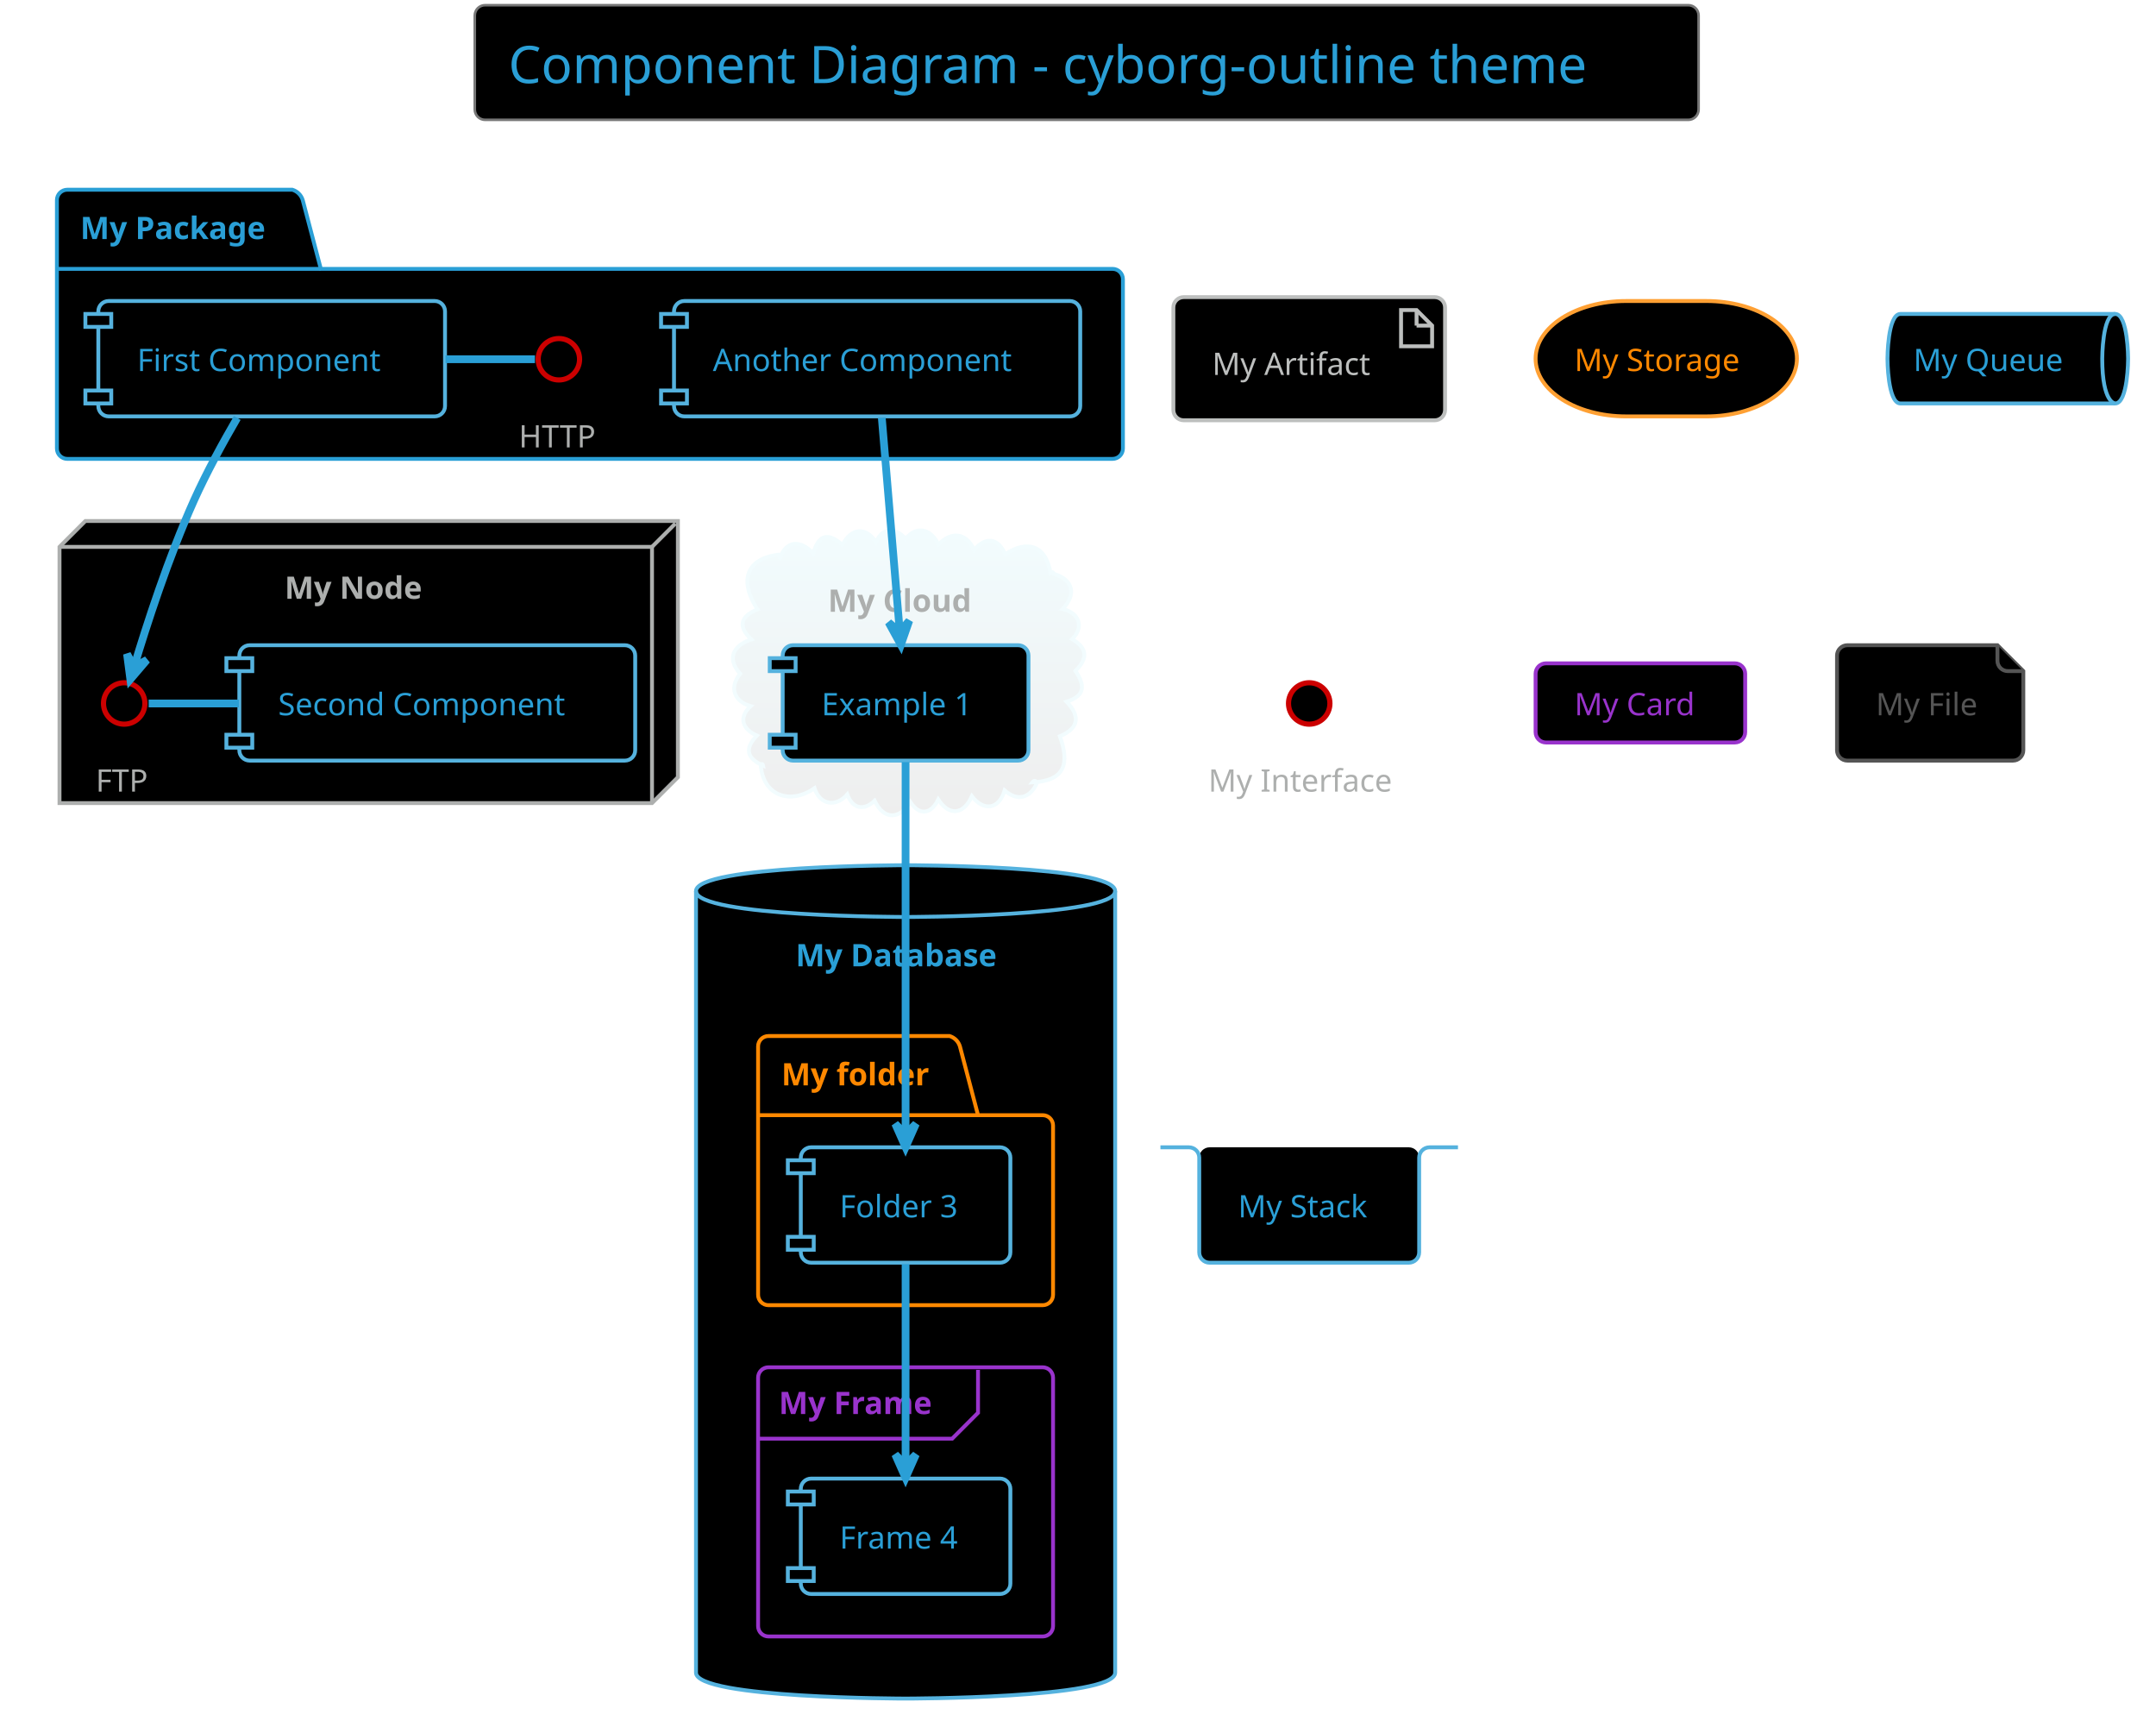
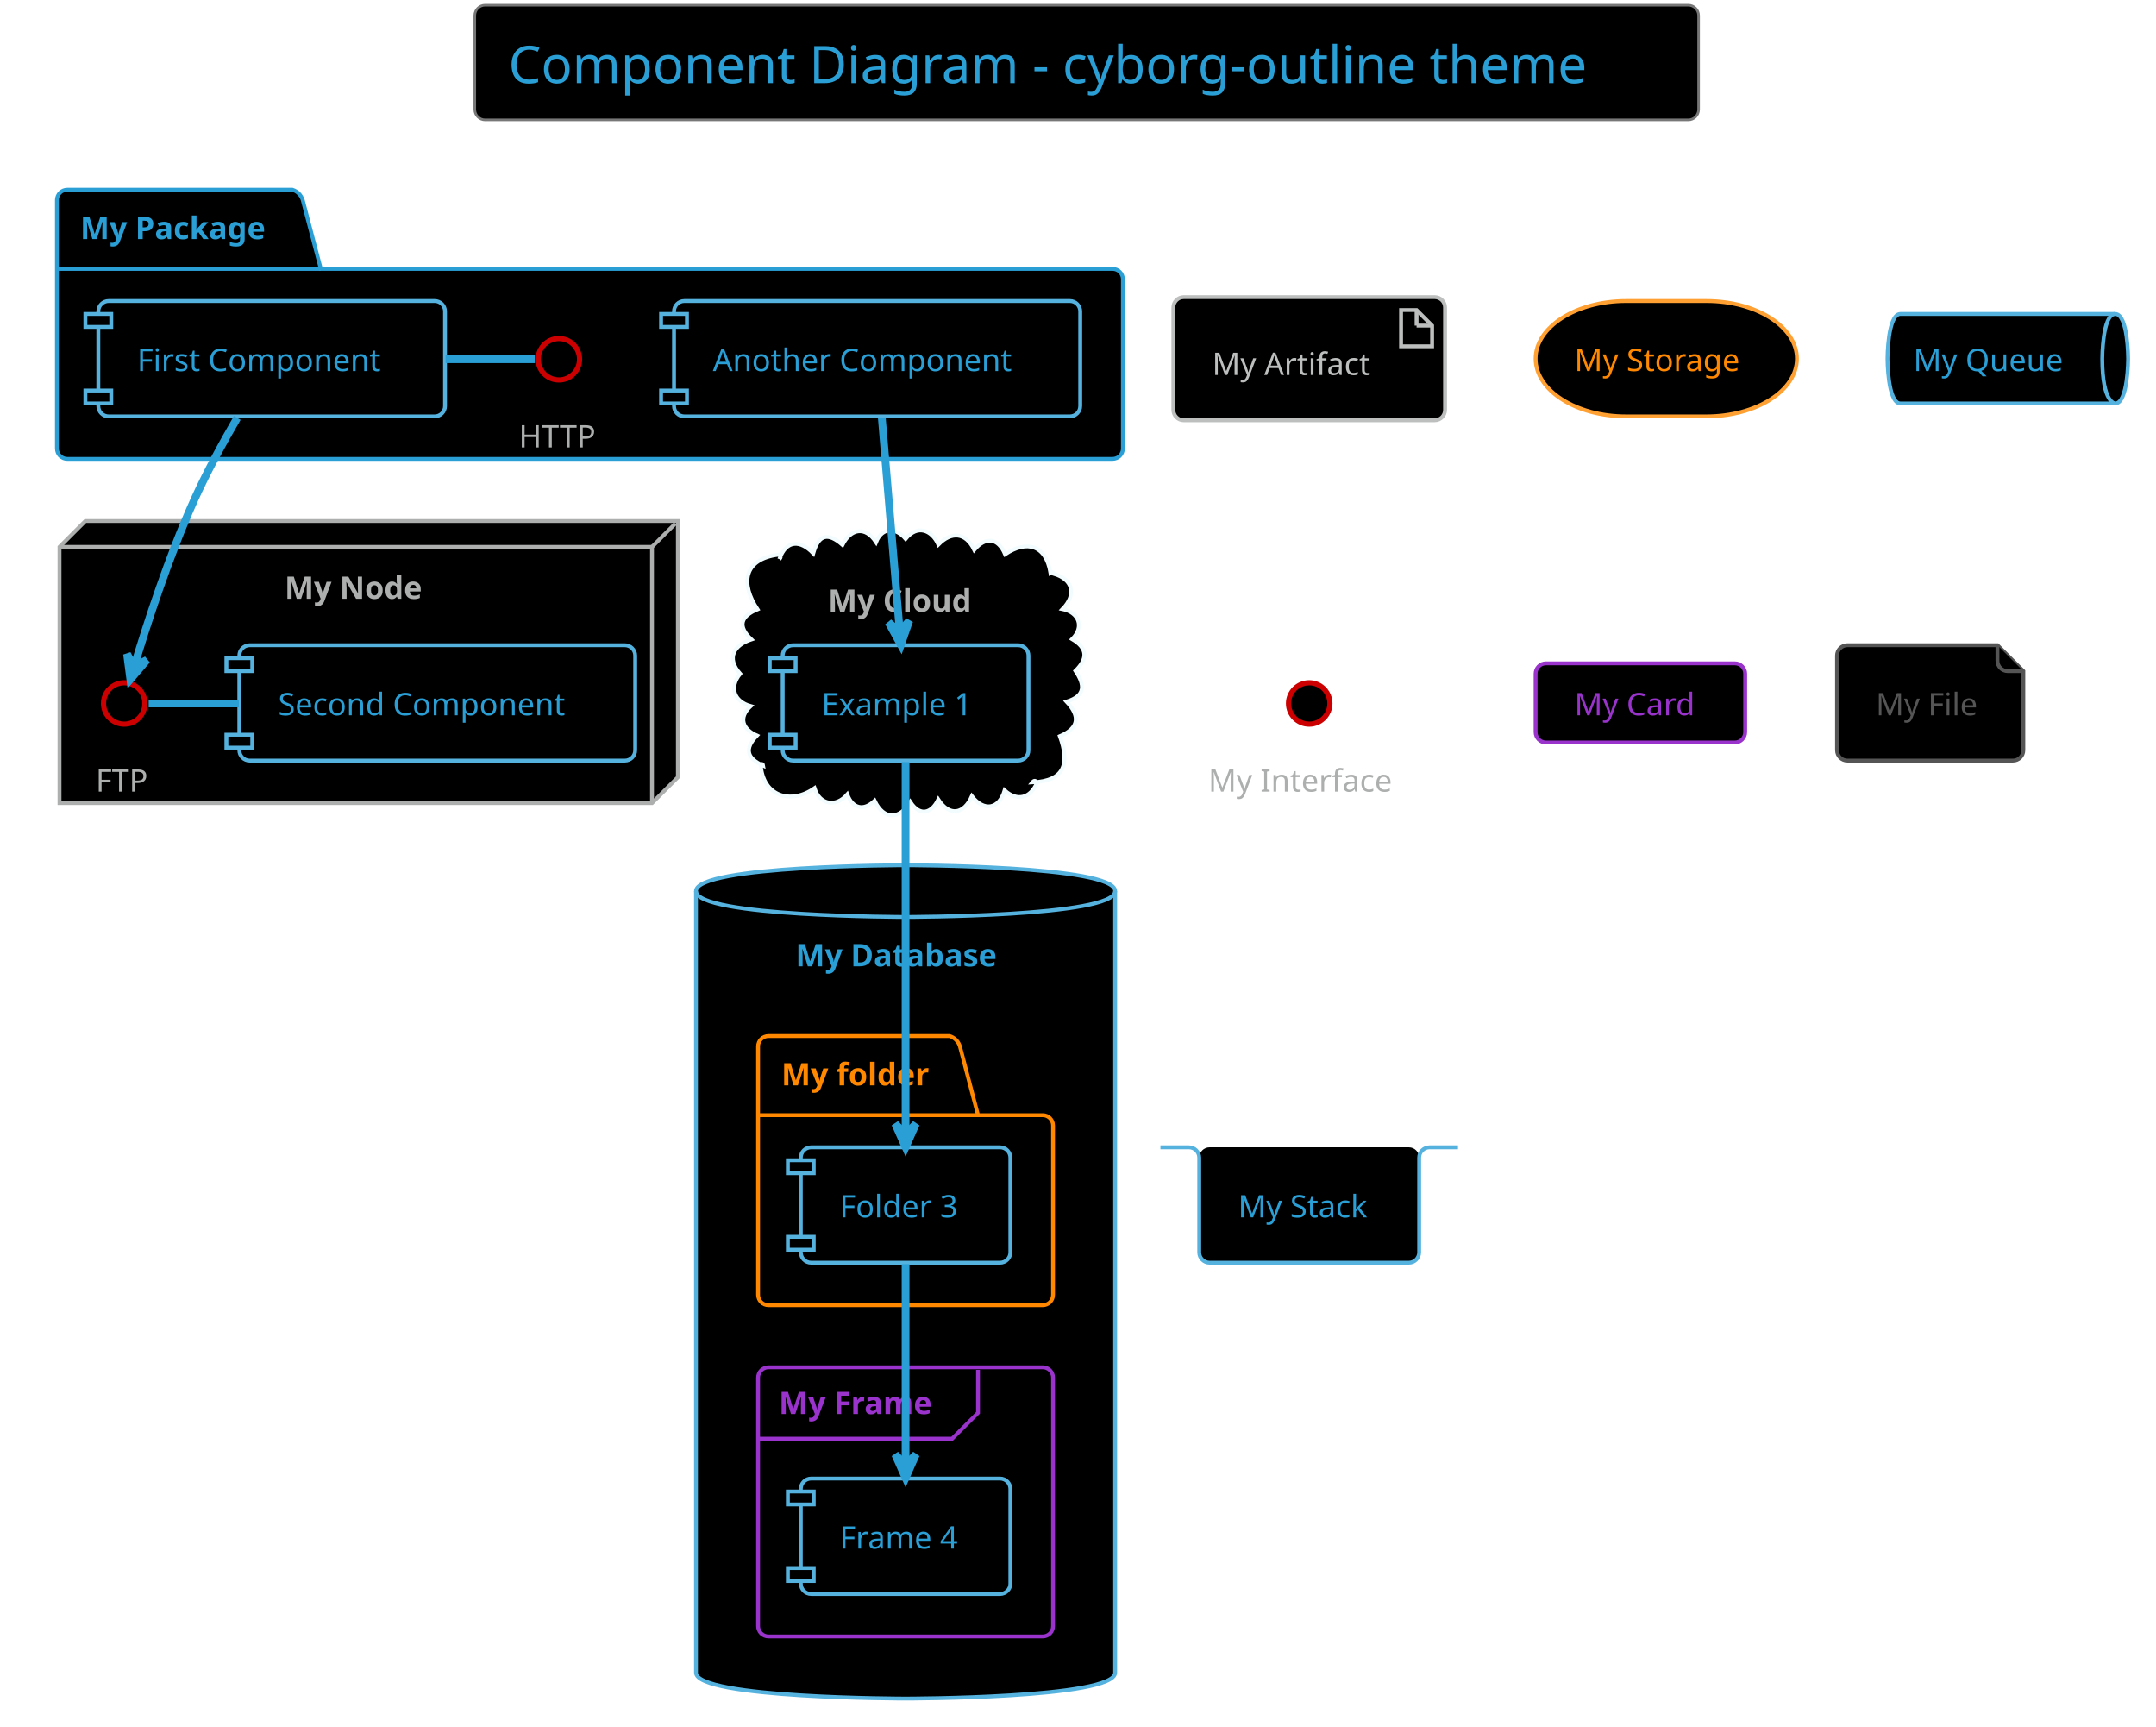
<svg xmlns="http://www.w3.org/2000/svg" contentScriptType="application/ecmascript" contentStyleType="text/css" height="695.833px" preserveAspectRatio="none" style="width:868px;height:695px;background:#000000;" version="1.1" viewBox="0 0 868 695" width="868.75px" zoomAndPan="magnify">
-   <defs>
-     <linearGradient id="g1oze03fegzt7l0" x1="50%" x2="50%" y1="0%" y2="100%">
-       <stop offset="0%" stop-color="#F2FCFE" />
-       <stop offset="100%" stop-color="#EEEEEE" />
-     </linearGradient>
-   </defs>
+   <defs />
  <g>
    <rect fill="#000000" height="46.153" rx="4.167" ry="4.167" style="stroke: #777777; stroke-width: 1.042;" width="492.708" x="191.146" y="2.083" />
    <text fill="#2A9FD6" font-family="Verdana" font-size="20.833" lengthAdjust="spacingAndGlyphs" textLength="465.625" x="204.688" y="33.445">Component Diagram - cyborg-outline theme</text>
    <path d="M27.083,76.361 L117.708,76.361 A6.25,6.25 0 0 1 121.875,80.528 L129.167,108.219 L447.917,108.219 A4.167,4.167 0 0 1 452.083,112.386 L452.083,180.528 A4.167,4.167 0 0 1 447.917,184.694 L27.083,184.694 A4.167,4.167 0 0 1 22.917,180.528 L22.917,80.528 A4.167,4.167 0 0 1 27.083,76.361 " fill="#000000" style="stroke: #2A9FD6; stroke-width: 1.562;" />
    <line style="stroke: #2A9FD6; stroke-width: 1.562;" x1="22.917" x2="129.167" y1="108.219" y2="108.219" />
    <text fill="#2A9FD6" font-family="Verdana" font-size="12.5" font-weight="bold" lengthAdjust="spacingAndGlyphs" textLength="82.292" x="32.292" y="96.22">My Package</text>
    <polygon fill="#000000" points="23.958,220.111,34.375,209.694,272.917,209.694,272.917,312.819,262.5,323.236,23.958,323.236,23.958,220.111" style="stroke: #ADAFAE; stroke-width: 1.562;" />
    <line style="stroke: #ADAFAE; stroke-width: 1.562;" x1="262.5" x2="271.875" y1="220.111" y2="210.736" />
    <line style="stroke: #ADAFAE; stroke-width: 1.562;" x1="23.958" x2="262.5" y1="220.111" y2="220.111" />
    <line style="stroke: #ADAFAE; stroke-width: 1.562;" x1="262.5" x2="262.5" y1="220.111" y2="323.236" />
    <text fill="#ADAFAE" font-family="Verdana" font-size="12.5" font-weight="bold" lengthAdjust="spacingAndGlyphs" textLength="59.375" x="114.583" y="241.012">My Node</text>
-     <path d="M313.759,225.047 C316.598,217.118 322.31,217.381 327.414,222.716 C329.582,215.081 333.308,214.2 339.175,219.302 C342.435,212.798 348.381,211.593 352.695,218.216 C355.274,211.876 360.807,212.44 364.597,216.878 C369.311,211.072 375.117,213.263 377.783,219.182 C383.004,213.832 388.846,214.221 392.225,221.32 C396.752,215.904 401.849,216.405 404.653,223.09 C413.463,217.23 421.042,219.357 422.917,230.528 C423.478,230.088 424.018,230.139 424.185,230.932 C432.162,233.231 433.39,239.424 427.777,245.154 C434.298,246.482 436.689,252.214 431.65,257.245 C437.939,260.929 437.939,265.156 432.969,270.004 C436.801,275.701 437.108,280.022 429.411,282.412 C434.941,288.284 434.467,293.039 426.703,296.323 C430.611,307.207 428.913,314.272 415.625,314.903 C416.362,314.003 416.937,314.041 417.463,315.1 C414.878,321.231 409.548,322.724 404.47,318.119 C402.174,325.842 396.047,326.644 391.275,320.468 C388.126,327.648 382.277,328.793 377.748,321.784 C374.977,327.53 370.27,328.625 366.482,322.771 C362.223,329.914 355.874,330.157 352.116,322.292 C347.706,326.526 343.223,325.444 341.111,319.745 C336.653,324.954 330.089,324.079 327.923,317.237 C318.373,323.927 307.068,320.582 306.25,307.611 C306.821,307.304 307.183,307.598 307.264,308.173 C300.735,305.239 299.543,301.445 304.733,296.062 C299.091,293.581 297.07,288.975 302.212,284.202 C295.524,282.332 293.475,276.69 297.98,271.182 C292.271,264.784 295.556,259.63 302.492,257.361 C296.834,251.993 298.187,248.082 304.959,245.243 C298.262,235.164 299.005,225.035 313.542,223.236 C314.469,223.703 314.505,224.38 313.759,225.047 " fill="url(#g1oze03fegzt7l0)" style="stroke: #F2FCFE; stroke-width: 1.562;" />
+     <path d="M313.759,225.047 C316.598,217.118 322.31,217.381 327.414,222.716 C329.582,215.081 333.308,214.2 339.175,219.302 C342.435,212.798 348.381,211.593 352.695,218.216 C355.274,211.876 360.807,212.44 364.597,216.878 C369.311,211.072 375.117,213.263 377.783,219.182 C383.004,213.832 388.846,214.221 392.225,221.32 C396.752,215.904 401.849,216.405 404.653,223.09 C413.463,217.23 421.042,219.357 422.917,230.528 C423.478,230.088 424.018,230.139 424.185,230.932 C432.162,233.231 433.39,239.424 427.777,245.154 C434.298,246.482 436.689,252.214 431.65,257.245 C437.939,260.929 437.939,265.156 432.969,270.004 C436.801,275.701 437.108,280.022 429.411,282.412 C434.941,288.284 434.467,293.039 426.703,296.323 C430.611,307.207 428.913,314.272 415.625,314.903 C416.362,314.003 416.937,314.041 417.463,315.1 C414.878,321.231 409.548,322.724 404.47,318.119 C402.174,325.842 396.047,326.644 391.275,320.468 C388.126,327.648 382.277,328.793 377.748,321.784 C374.977,327.53 370.27,328.625 366.482,322.771 C362.223,329.914 355.874,330.157 352.116,322.292 C347.706,326.526 343.223,325.444 341.111,319.745 C336.653,324.954 330.089,324.079 327.923,317.237 C318.373,323.927 307.068,320.582 306.25,307.611 C306.821,307.304 307.183,307.598 307.264,308.173 C300.735,305.239 299.543,301.445 304.733,296.062 C299.091,293.581 297.07,288.975 302.212,284.202 C295.524,282.332 293.475,276.69 297.98,271.182 C292.271,264.784 295.556,259.63 302.492,257.361 C296.834,251.993 298.187,248.082 304.959,245.243 C298.262,235.164 299.005,225.035 313.542,223.236 C314.469,223.703 314.505,224.38 313.759,225.047 " fill="#000000" style="stroke: #F2FCFE; stroke-width: 1.562;" />
    <text fill="#ADAFAE" font-family="Verdana" font-size="12.5" font-weight="bold" lengthAdjust="spacingAndGlyphs" textLength="62.5" x="333.333" y="246.22">My Cloud</text>
    <path d="M280.208,358.653 C280.208,348.236 364.583,348.236 364.583,348.236 C364.583,348.236 448.958,348.236 448.958,358.653 L448.958,673.236 C448.958,683.653 364.583,683.653 364.583,683.653 C364.583,683.653 280.208,683.653 280.208,673.236 L280.208,358.653 " fill="#000000" style="stroke: #55B2DE; stroke-width: 1.562;" />
    <path d="M280.208,358.653 C280.208,369.069 364.583,369.069 364.583,369.069 C364.583,369.069 448.958,369.069 448.958,358.653 " fill="none" style="stroke: #55B2DE; stroke-width: 1.562;" />
    <text fill="#2A9FD6" font-family="Verdana" font-size="12.5" font-weight="bold" lengthAdjust="spacingAndGlyphs" textLength="88.542" x="320.312" y="388.928">My Database</text>
    <path d="M309.375,416.986 L382.292,416.986 A6.25,6.25 0 0 1 386.458,421.153 L393.75,448.844 L419.792,448.844 A4.167,4.167 0 0 1 423.958,453.011 L423.958,521.153 A4.167,4.167 0 0 1 419.792,525.319 L309.375,525.319 A4.167,4.167 0 0 1 305.208,521.153 L305.208,421.153 A4.167,4.167 0 0 1 309.375,416.986 " fill="#000000" style="stroke: #FF8800; stroke-width: 1.562;" />
    <line style="stroke: #FF8800; stroke-width: 1.562;" x1="305.208" x2="393.75" y1="448.844" y2="448.844" />
    <text fill="#FF8800" font-family="Verdana" font-size="12.5" font-weight="bold" lengthAdjust="spacingAndGlyphs" textLength="64.583" x="314.583" y="436.845">My folder</text>
    <rect fill="#000000" height="108.333" rx="4.167" ry="4.167" style="stroke: #9933CC; stroke-width: 1.562;" width="118.75" x="305.208" y="550.319" />
    <path d="M393.75,551.361 L393.75,568.636 L383.333,579.053 L305.208,579.053 " fill="none" style="stroke: #9933CC; stroke-width: 1.562;" />
    <text fill="#9933CC" font-family="Verdana" font-size="12.5" font-weight="bold" lengthAdjust="spacingAndGlyphs" textLength="67.708" x="313.542" y="569.137">My Frame</text>
    <ellipse cx="225" cy="144.59" fill="#000000" rx="8.333" ry="8.333" style="stroke: #CC0000; stroke-width: 2.083;" />
    <text fill="#ADAFAE" font-family="Verdana" font-size="12.5" lengthAdjust="spacingAndGlyphs" textLength="32.292" x="208.854" y="180.074">HTTP</text>
    <rect fill="#000000" height="46.442" rx="4.167" ry="4.167" style="stroke: #55B2DE; stroke-width: 1.562;" width="139.583" x="39.583" y="121.153" />
    <rect fill="#000000" height="5.208" style="stroke: #55B2DE; stroke-width: 1.562;" width="10.417" x="34.375" y="126.361" />
    <rect fill="#000000" height="5.208" style="stroke: #55B2DE; stroke-width: 1.562;" width="10.417" x="34.375" y="157.178" />
    <text fill="#2A9FD6" font-family="Verdana" font-size="12.5" lengthAdjust="spacingAndGlyphs" textLength="108.333" x="55.208" y="149.345">First Component</text>
    <rect fill="#000000" height="46.442" rx="4.167" ry="4.167" style="stroke: #55B2DE; stroke-width: 1.562;" width="163.542" x="271.354" y="121.153" />
    <rect fill="#000000" height="5.208" style="stroke: #55B2DE; stroke-width: 1.562;" width="10.417" x="266.146" y="126.361" />
    <rect fill="#000000" height="5.208" style="stroke: #55B2DE; stroke-width: 1.562;" width="10.417" x="266.146" y="157.178" />
    <text fill="#2A9FD6" font-family="Verdana" font-size="12.5" lengthAdjust="spacingAndGlyphs" textLength="132.292" x="286.979" y="149.345">Another Component</text>
    <ellipse cx="50" cy="283.132" fill="#000000" rx="8.333" ry="8.333" style="stroke: #CC0000; stroke-width: 2.083;" />
    <text fill="#ADAFAE" font-family="Verdana" font-size="12.5" lengthAdjust="spacingAndGlyphs" textLength="22.917" x="38.542" y="318.616">FTP</text>
    <rect fill="#000000" height="46.442" rx="4.167" ry="4.167" style="stroke: #55B2DE; stroke-width: 1.562;" width="159.375" x="96.354" y="259.694" />
    <rect fill="#000000" height="5.208" style="stroke: #55B2DE; stroke-width: 1.562;" width="10.417" x="91.146" y="264.903" />
    <rect fill="#000000" height="5.208" style="stroke: #55B2DE; stroke-width: 1.562;" width="10.417" x="91.146" y="295.719" />
    <text fill="#2A9FD6" font-family="Verdana" font-size="12.5" lengthAdjust="spacingAndGlyphs" textLength="128.125" x="111.979" y="287.887">Second Component</text>
    <rect fill="#000000" height="46.442" rx="4.167" ry="4.167" style="stroke: #55B2DE; stroke-width: 1.562;" width="98.958" x="315.104" y="259.694" />
    <rect fill="#000000" height="5.208" style="stroke: #55B2DE; stroke-width: 1.562;" width="10.417" x="309.896" y="264.903" />
    <rect fill="#000000" height="5.208" style="stroke: #55B2DE; stroke-width: 1.562;" width="10.417" x="309.896" y="295.719" />
    <text fill="#2A9FD6" font-family="Verdana" font-size="12.5" lengthAdjust="spacingAndGlyphs" textLength="67.708" x="330.729" y="287.887">Example 1</text>
    <rect fill="#000000" height="46.442" rx="4.167" ry="4.167" style="stroke: #55B2DE; stroke-width: 1.562;" width="84.375" x="322.396" y="461.778" />
    <rect fill="#000000" height="5.208" style="stroke: #55B2DE; stroke-width: 1.562;" width="10.417" x="317.188" y="466.986" />
    <rect fill="#000000" height="5.208" style="stroke: #55B2DE; stroke-width: 1.562;" width="10.417" x="317.188" y="497.803" />
    <text fill="#2A9FD6" font-family="Verdana" font-size="12.5" lengthAdjust="spacingAndGlyphs" textLength="53.125" x="338.021" y="489.97">Folder 3</text>
    <rect fill="#000000" height="46.442" rx="4.167" ry="4.167" style="stroke: #55B2DE; stroke-width: 1.562;" width="84.375" x="322.396" y="595.111" />
    <rect fill="#000000" height="5.208" style="stroke: #55B2DE; stroke-width: 1.562;" width="10.417" x="317.188" y="600.319" />
    <rect fill="#000000" height="5.208" style="stroke: #55B2DE; stroke-width: 1.562;" width="10.417" x="317.188" y="631.136" />
    <text fill="#2A9FD6" font-family="Verdana" font-size="12.5" lengthAdjust="spacingAndGlyphs" textLength="53.125" x="338.021" y="623.303">Frame 4</text>
    <rect fill="#000000" height="49.567" rx="4.167" ry="4.167" style="stroke: #BDBFBE; stroke-width: 1.562;" width="109.375" x="472.396" y="119.59" />
    <polygon fill="#000000" points="564.062,124.799,564.062,139.382,576.562,139.382,576.562,131.049,570.312,124.799,564.062,124.799" style="stroke: #BDBFBE; stroke-width: 1.562;" />
    <line style="stroke: #BDBFBE; stroke-width: 1.562;" x1="570.312" x2="570.312" y1="124.799" y2="131.049" />
    <line style="stroke: #BDBFBE; stroke-width: 1.562;" x1="576.562" x2="570.312" y1="131.049" y2="131.049" />
    <text fill="#BDBFBE" font-family="Verdana" font-size="12.5" lengthAdjust="spacingAndGlyphs" textLength="67.708" x="488.021" y="150.907">My Artifact</text>
    <rect fill="#000000" height="46.442" rx="36.458" ry="36.458" style="stroke: #FFA033; stroke-width: 1.562;" width="105.208" x="618.229" y="121.153" />
    <text fill="#FF8800" font-family="Verdana" font-size="12.5" lengthAdjust="spacingAndGlyphs" textLength="73.958" x="633.854" y="149.345">My Storage</text>
    <path d="M765.104,126.361 L851.562,126.361 C856.771,126.361 856.771,144.374 856.771,144.374 C856.771,144.374 856.771,162.386 851.562,162.386 L765.104,162.386 C759.896,162.386 759.896,144.374 759.896,144.374 C759.896,144.374 759.896,126.361 765.104,126.361 " fill="#000000" style="stroke: #55B2DE; stroke-width: 1.562;" />
    <path d="M851.562,126.361 C846.354,126.361 846.354,144.374 846.354,144.374 C846.354,162.386 851.562,162.386 851.562,162.386 " fill="none" style="stroke: #55B2DE; stroke-width: 1.562;" />
    <text fill="#2A9FD6" font-family="Verdana" font-size="12.5" lengthAdjust="spacingAndGlyphs" textLength="65.625" x="770.312" y="149.345">My Queue</text>
    <ellipse cx="527.083" cy="283.132" fill="#000000" rx="8.333" ry="8.333" style="stroke: #CC0000; stroke-width: 2.083;" />
    <text fill="#ADAFAE" font-family="Verdana" font-size="12.5" lengthAdjust="spacingAndGlyphs" textLength="81.25" x="486.458" y="318.616">My Interface</text>
    <rect fill="#000000" height="31.858" rx="4.167" ry="4.167" style="stroke: #9933CC; stroke-width: 1.562;" width="84.375" x="618.229" y="266.986" />
    <text fill="#9933CC" font-family="Verdana" font-size="12.5" lengthAdjust="spacingAndGlyphs" textLength="53.125" x="633.854" y="287.887">My Card</text>
    <path d="M739.583,263.861 L739.583,301.969 A4.167,4.167 0 0 0 743.75,306.136 L810.417,306.136 A4.167,4.167 0 0 0 814.583,301.969 L814.583,270.111 L804.167,259.694 L743.75,259.694 A4.167,4.167 0 0 0 739.583,263.861 " fill="#000000" style="stroke: #555555; stroke-width: 1.562;" />
    <path d="M804.167,259.694 L804.167,265.944 A4.167,4.167 0 0 0 808.333,270.111 L814.583,270.111 " fill="#000000" style="stroke: #555555; stroke-width: 1.562;" />
    <text fill="#555555" font-family="Verdana" font-size="12.5" lengthAdjust="spacingAndGlyphs" textLength="43.75" x="755.208" y="287.887">My File</text>
    <rect fill="#000000" height="46.442" rx="4.167" ry="4.167" style="stroke: none; stroke-width: 1.562;" width="88.542" x="482.812" y="461.778" />
    <path d="M467.188,461.778 L478.646,461.778 A4.167,4.167 0 0 1 482.812,465.944 L482.812,504.053 A4.167,4.167 0 0 0 486.979,508.219 L567.188,508.219 A4.167,4.167 0 0 0 571.354,504.053 L571.354,465.944 A4.167,4.167 0 0 1 575.521,461.778 L586.979,461.778 " fill="none" style="stroke: #55B2DE; stroke-width: 1.562;" />
    <text fill="#2A9FD6" font-family="Verdana" font-size="12.5" lengthAdjust="spacingAndGlyphs" textLength="57.292" x="498.438" y="489.97">My Stack</text>
    <path d="M215.377,144.59 C203.379,144.59 191.38,144.59 179.382,144.59 " fill="none" id="HTTP-First Component" style="stroke: #2A9FD6; stroke-width: 3.125;" />
    <path d="M59.847,283.132 C71.951,283.132 84.054,283.132 96.158,283.132 " fill="none" id="FTP-Second Component" style="stroke: #2A9FD6; stroke-width: 3.125;" />
    <path d="M95.522,168.21 C89.728,178.166 83.181,190.134 78.125,201.361 C67.831,224.218 58.877,252.057 53.977,268.354 " fill="none" id="First Component-&gt;FTP" style="stroke: #2A9FD6; stroke-width: 3.125;" />
    <polygon fill="#2A9FD6" points="52.474,273.413,59.136,265.611,53.956,268.42,51.147,263.24,52.474,273.413" style="stroke: #2A9FD6; stroke-width: 3.125;" />
    <path d="M355.017,168.165 C356.999,191.769 360.116,228.879 362.249,254.288 " fill="none" id="Another Component-&gt;Example 1" style="stroke: #2A9FD6; stroke-width: 3.125;" />
    <polygon fill="#2A9FD6" points="362.688,259.524,366.056,249.833,362.252,254.333,357.752,250.53,362.688,259.524" style="stroke: #2A9FD6; stroke-width: 3.125;" />
    <path d="M364.583,306.728 C364.583,343.436 364.583,416.018 364.583,456.041 " fill="none" id="Example 1-&gt;Folder 3" style="stroke: #2A9FD6; stroke-width: 3.125;" />
    <polygon fill="#2A9FD6" points="364.583,461.703,368.75,452.328,364.583,456.494,360.417,452.328,364.583,461.703" style="stroke: #2A9FD6; stroke-width: 3.125;" />
    <path d="M364.583,508.819 C364.583,531.169 364.583,565.451 364.583,589.523 " fill="none" id="Folder 3-&gt;Frame 4" style="stroke: #2A9FD6; stroke-width: 3.125;" />
    <polygon fill="#2A9FD6" points="364.583,594.8,368.75,585.425,364.583,589.591,360.417,585.425,364.583,594.8" style="stroke: #2A9FD6; stroke-width: 3.125;" />
  </g>
</svg>
